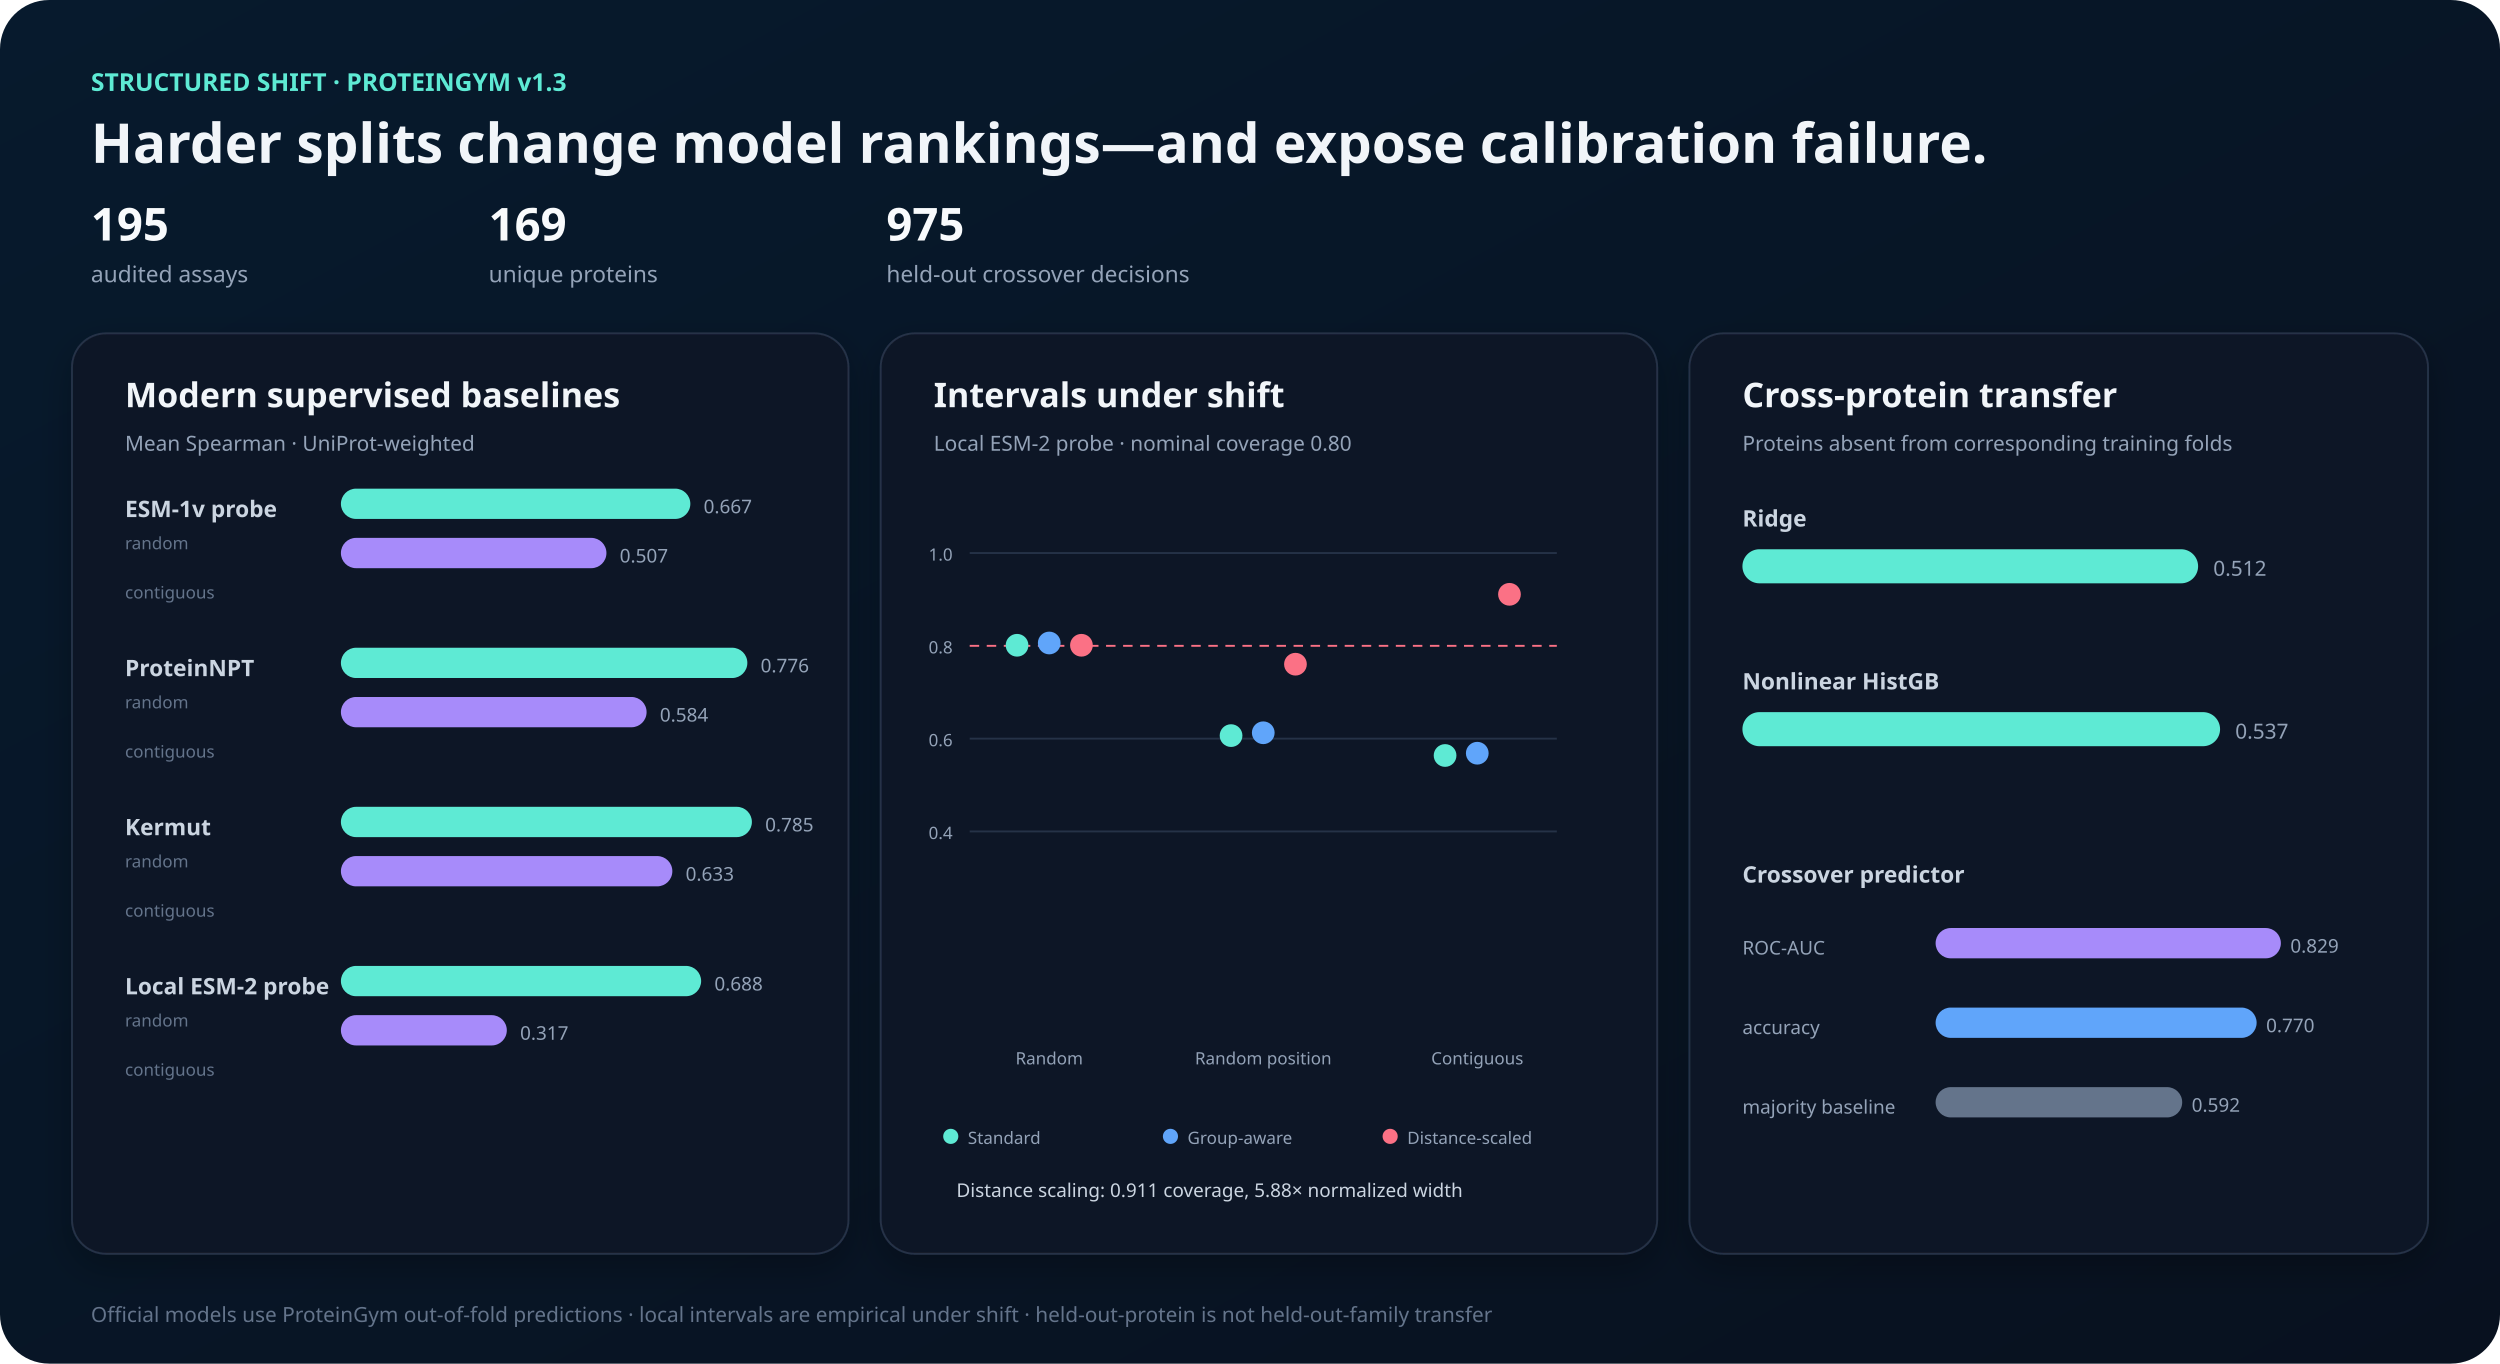
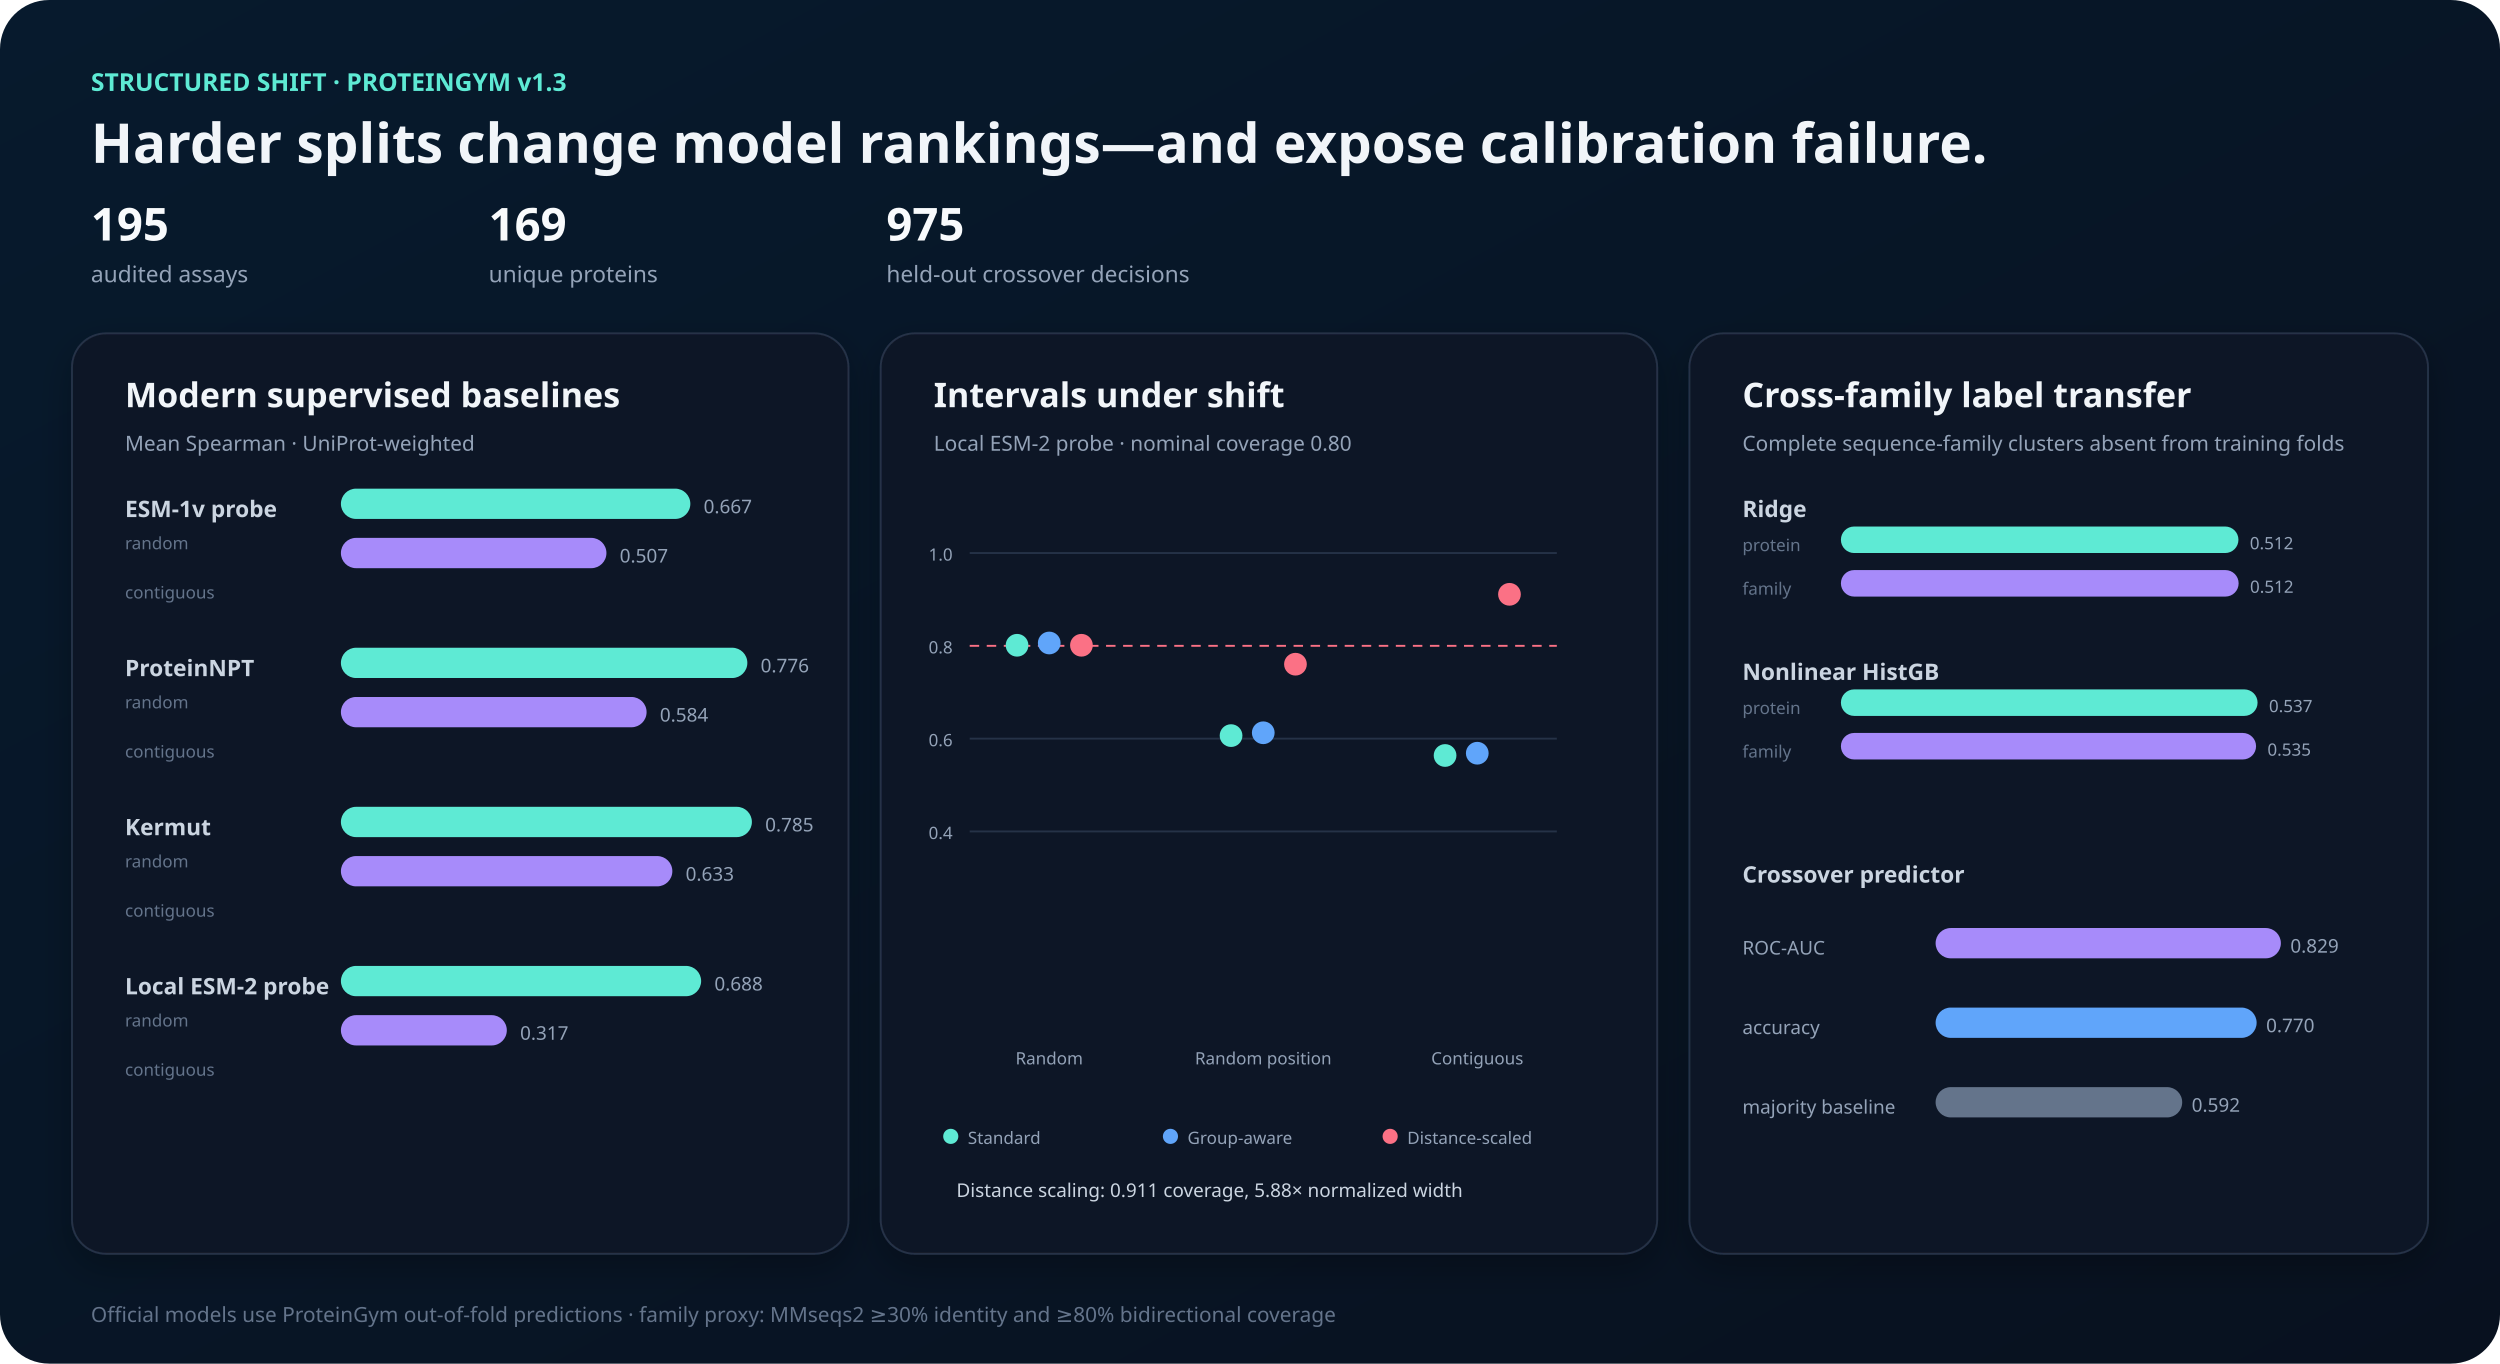
<svg xmlns="http://www.w3.org/2000/svg" width="1320" height="720" viewBox="0 0 1320 720" role="img" aria-labelledby="title desc">
  <defs>
    <linearGradient id="background" x1="0" y1="0" x2="1" y2="1">
      <stop stop-color="#071a2d" />
      <stop offset="1" stop-color="#08111f" />
    </linearGradient>
    <filter id="shadow">
      <feDropShadow dx="0" dy="7" stdDeviation="9" flood-opacity=".25" />
    </filter>
  </defs>
  <rect width="1320" height="720" rx="26" fill="url(#background)" />
  <text x="48.0" y="48.0" text-anchor="start" fill="#5eead4" font-family="system-ui,sans-serif" font-size="13" font-weight="760">STRUCTURED SHIFT · PROTEINGYM v1.3</text>
  <text x="48.0" y="86.0" text-anchor="start" fill="#f1f5f9" font-family="system-ui,sans-serif" font-size="29" font-weight="760">Harder splits change model rankings—and expose calibration failure.</text>
  <text x="48.0" y="127.0" text-anchor="start" fill="#f8fafc" font-family="system-ui,sans-serif" font-size="24" font-weight="760">195</text>
  <text x="48.0" y="149.0" text-anchor="start" fill="#94a3b8" font-family="system-ui,sans-serif" font-size="12" font-weight="400">audited assays</text>
  <text x="258.0" y="127.0" text-anchor="start" fill="#f8fafc" font-family="system-ui,sans-serif" font-size="24" font-weight="760">169</text>
  <text x="258.0" y="149.0" text-anchor="start" fill="#94a3b8" font-family="system-ui,sans-serif" font-size="12" font-weight="400">unique proteins</text>
  <text x="468.0" y="127.0" text-anchor="start" fill="#f8fafc" font-family="system-ui,sans-serif" font-size="24" font-weight="760">975</text>
  <text x="468.0" y="149.0" text-anchor="start" fill="#94a3b8" font-family="system-ui,sans-serif" font-size="12" font-weight="400">held-out crossover decisions</text>
  <rect x="38" y="176" width="410" height="486" rx="18" fill="#101827" stroke="#253247" filter="url(#shadow)" />
  <text x="66.0" y="215.0" text-anchor="start" fill="#f1f5f9" font-family="system-ui,sans-serif" font-size="18" font-weight="720">Modern supervised baselines</text>
  <text x="66.0" y="238.0" text-anchor="start" fill="#94a3b8" font-family="system-ui,sans-serif" font-size="11" font-weight="400">Mean Spearman · UniProt-weighted</text>
  <rect x="465" y="176" width="410" height="486" rx="18" fill="#101827" stroke="#253247" filter="url(#shadow)" />
  <text x="493.0" y="215.0" text-anchor="start" fill="#f1f5f9" font-family="system-ui,sans-serif" font-size="18" font-weight="720">Intervals under shift</text>
  <text x="493.0" y="238.0" text-anchor="start" fill="#94a3b8" font-family="system-ui,sans-serif" font-size="11" font-weight="400">Local ESM-2 probe · nominal coverage 0.80</text>
  <rect x="892" y="176" width="390" height="486" rx="18" fill="#101827" stroke="#253247" filter="url(#shadow)" />
-   <text x="920.0" y="215.0" text-anchor="start" fill="#f1f5f9" font-family="system-ui,sans-serif" font-size="18" font-weight="720">Cross-protein transfer</text>
-   <text x="920.0" y="238.0" text-anchor="start" fill="#94a3b8" font-family="system-ui,sans-serif" font-size="11" font-weight="400">Proteins absent from corresponding training folds</text>
+   <text x="920.0" y="215.0" text-anchor="start" fill="#f1f5f9" font-family="system-ui,sans-serif" font-size="18" font-weight="720">Cross-family label transfer</text>
+   <text x="920.0" y="238.0" text-anchor="start" fill="#94a3b8" font-family="system-ui,sans-serif" font-size="11" font-weight="400">Complete sequence-family clusters absent from training folds</text>
  <text x="66.0" y="273.0" text-anchor="start" fill="#cbd5e1" font-family="system-ui,sans-serif" font-size="12" font-weight="650">ESM-1v probe</text>
  <rect x="180.0" y="258.0" width="184.5" height="16" rx="8" fill="#5eead4" />
  <text x="371.5" y="271.0" text-anchor="start" fill="#94a3b8" font-family="system-ui,sans-serif" font-size="10" font-weight="400">0.667</text>
  <text x="66.0" y="290.0" text-anchor="start" fill="#64748b" font-family="system-ui,sans-serif" font-size="9" font-weight="400">random</text>
  <rect x="180.0" y="284.0" width="140.2" height="16" rx="8" fill="#a78bfa" />
  <text x="327.2" y="297.0" text-anchor="start" fill="#94a3b8" font-family="system-ui,sans-serif" font-size="10" font-weight="400">0.507</text>
  <text x="66.0" y="316.0" text-anchor="start" fill="#64748b" font-family="system-ui,sans-serif" font-size="9" font-weight="400">contiguous</text>
  <text x="66.0" y="357.0" text-anchor="start" fill="#cbd5e1" font-family="system-ui,sans-serif" font-size="12" font-weight="650">ProteinNPT</text>
  <rect x="180.0" y="342.0" width="214.6" height="16" rx="8" fill="#5eead4" />
  <text x="401.6" y="355.0" text-anchor="start" fill="#94a3b8" font-family="system-ui,sans-serif" font-size="10" font-weight="400">0.776</text>
  <text x="66.0" y="374.0" text-anchor="start" fill="#64748b" font-family="system-ui,sans-serif" font-size="9" font-weight="400">random</text>
  <rect x="180.0" y="368.0" width="161.4" height="16" rx="8" fill="#a78bfa" />
  <text x="348.4" y="381.0" text-anchor="start" fill="#94a3b8" font-family="system-ui,sans-serif" font-size="10" font-weight="400">0.584</text>
  <text x="66.0" y="400.0" text-anchor="start" fill="#64748b" font-family="system-ui,sans-serif" font-size="9" font-weight="400">contiguous</text>
  <text x="66.0" y="441.0" text-anchor="start" fill="#cbd5e1" font-family="system-ui,sans-serif" font-size="12" font-weight="650">Kermut</text>
  <rect x="180.0" y="426.0" width="217.0" height="16" rx="8" fill="#5eead4" />
  <text x="404.0" y="439.0" text-anchor="start" fill="#94a3b8" font-family="system-ui,sans-serif" font-size="10" font-weight="400">0.785</text>
  <text x="66.0" y="458.0" text-anchor="start" fill="#64748b" font-family="system-ui,sans-serif" font-size="9" font-weight="400">random</text>
  <rect x="180.0" y="452.0" width="175.0" height="16" rx="8" fill="#a78bfa" />
  <text x="362.0" y="465.0" text-anchor="start" fill="#94a3b8" font-family="system-ui,sans-serif" font-size="10" font-weight="400">0.633</text>
  <text x="66.0" y="484.0" text-anchor="start" fill="#64748b" font-family="system-ui,sans-serif" font-size="9" font-weight="400">contiguous</text>
  <text x="66.0" y="525.0" text-anchor="start" fill="#cbd5e1" font-family="system-ui,sans-serif" font-size="12" font-weight="650">Local ESM-2 probe</text>
  <rect x="180.0" y="510.0" width="190.2" height="16" rx="8" fill="#5eead4" />
  <text x="377.2" y="523.0" text-anchor="start" fill="#94a3b8" font-family="system-ui,sans-serif" font-size="10" font-weight="400">0.688</text>
  <text x="66.0" y="542.0" text-anchor="start" fill="#64748b" font-family="system-ui,sans-serif" font-size="9" font-weight="400">random</text>
  <rect x="180.0" y="536.0" width="87.6" height="16" rx="8" fill="#a78bfa" />
  <text x="274.6" y="549.0" text-anchor="start" fill="#94a3b8" font-family="system-ui,sans-serif" font-size="10" font-weight="400">0.317</text>
  <text x="66.0" y="568.0" text-anchor="start" fill="#64748b" font-family="system-ui,sans-serif" font-size="9" font-weight="400">contiguous</text>
  <line x1="512.0" y1="439.0" x2="822.0" y2="439.0" stroke="#253247" stroke-dasharray="0" />
  <text x="503.0" y="443.0" text-anchor="end" fill="#94a3b8" font-family="system-ui,sans-serif" font-size="9" font-weight="400">0.4</text>
  <line x1="512.0" y1="390.0" x2="822.0" y2="390.0" stroke="#253247" stroke-dasharray="0" />
  <text x="503.0" y="394.0" text-anchor="end" fill="#94a3b8" font-family="system-ui,sans-serif" font-size="9" font-weight="400">0.6</text>
  <line x1="512.0" y1="341.0" x2="822.0" y2="341.0" stroke="#fb7185" stroke-dasharray="5 4" />
  <text x="503.0" y="345.0" text-anchor="end" fill="#94a3b8" font-family="system-ui,sans-serif" font-size="9" font-weight="400">0.8</text>
  <line x1="512.0" y1="292.0" x2="822.0" y2="292.0" stroke="#253247" stroke-dasharray="0" />
  <text x="503.0" y="296.0" text-anchor="end" fill="#94a3b8" font-family="system-ui,sans-serif" font-size="9" font-weight="400">1.0</text>
  <text x="554.0" y="562.0" text-anchor="middle" fill="#94a3b8" font-family="system-ui,sans-serif" font-size="9" font-weight="400">Random</text>
  <circle cx="537.0" cy="340.7" r="6" fill="#5eead4" />
  <circle cx="554.0" cy="339.5" r="6" fill="#60a5fa" />
  <circle cx="571.0" cy="340.7" r="6" fill="#fb7185" />
  <text x="667.0" y="562.0" text-anchor="middle" fill="#94a3b8" font-family="system-ui,sans-serif" font-size="9" font-weight="400">Random position</text>
  <circle cx="650.0" cy="388.4" r="6" fill="#5eead4" />
  <circle cx="667.0" cy="386.9" r="6" fill="#60a5fa" />
  <circle cx="684.0" cy="350.7" r="6" fill="#fb7185" />
  <text x="780.0" y="562.0" text-anchor="middle" fill="#94a3b8" font-family="system-ui,sans-serif" font-size="9" font-weight="400">Contiguous</text>
  <circle cx="763.0" cy="398.9" r="6" fill="#5eead4" />
  <circle cx="780.0" cy="397.7" r="6" fill="#60a5fa" />
  <circle cx="797.0" cy="313.8" r="6" fill="#fb7185" />
  <circle cx="502" cy="600" r="4" fill="#5eead4" />
  <text x="511.0" y="604.0" text-anchor="start" fill="#94a3b8" font-family="system-ui,sans-serif" font-size="9" font-weight="400">Standard</text>
  <circle cx="618" cy="600" r="4" fill="#60a5fa" />
  <text x="627.0" y="604.0" text-anchor="start" fill="#94a3b8" font-family="system-ui,sans-serif" font-size="9" font-weight="400">Group-aware</text>
  <circle cx="734" cy="600" r="4" fill="#fb7185" />
  <text x="743.0" y="604.0" text-anchor="start" fill="#94a3b8" font-family="system-ui,sans-serif" font-size="9" font-weight="400">Distance-scaled</text>
  <text x="505.0" y="632.0" text-anchor="start" fill="#cbd5e1" font-family="system-ui,sans-serif" font-size="10" font-weight="400">Distance scaling: 0.911 coverage, 5.88× normalized width</text>
-   <text x="920.0" y="278.0" text-anchor="start" fill="#cbd5e1" font-family="system-ui,sans-serif" font-size="12" font-weight="650">Ridge</text>
-   <rect x="920" y="290" width="240.6" height="18" rx="9" fill="#5eead4" />
-   <text x="1168.6" y="304.0" text-anchor="start" fill="#94a3b8" font-family="system-ui,sans-serif" font-size="11" font-weight="400">0.512</text>
-   <text x="920.0" y="364.0" text-anchor="start" fill="#cbd5e1" font-family="system-ui,sans-serif" font-size="12" font-weight="650">Nonlinear HistGB</text>
-   <rect x="920" y="376" width="252.2" height="18" rx="9" fill="#5eead4" />
-   <text x="1180.2" y="390.0" text-anchor="start" fill="#94a3b8" font-family="system-ui,sans-serif" font-size="11" font-weight="400">0.537</text>
+   <text x="920.0" y="273.0" text-anchor="start" fill="#cbd5e1" font-family="system-ui,sans-serif" font-size="12" font-weight="650">Ridge</text>
+   <text x="920.0" y="291.0" text-anchor="start" fill="#64748b" font-family="system-ui,sans-serif" font-size="9" font-weight="400">protein</text>
+   <rect x="972" y="278" width="209.9" height="14" rx="7" fill="#5eead4" />
+   <text x="1187.9" y="290.0" text-anchor="start" fill="#94a3b8" font-family="system-ui,sans-serif" font-size="9" font-weight="400">0.512</text>
+   <text x="920.0" y="314.0" text-anchor="start" fill="#64748b" font-family="system-ui,sans-serif" font-size="9" font-weight="400">family</text>
+   <rect x="972" y="301" width="210.0" height="14" rx="7" fill="#a78bfa" />
+   <text x="1188.0" y="313.0" text-anchor="start" fill="#94a3b8" font-family="system-ui,sans-serif" font-size="9" font-weight="400">0.512</text>
+   <text x="920.0" y="359.0" text-anchor="start" fill="#cbd5e1" font-family="system-ui,sans-serif" font-size="12" font-weight="650">Nonlinear HistGB</text>
+   <text x="920.0" y="377.0" text-anchor="start" fill="#64748b" font-family="system-ui,sans-serif" font-size="9" font-weight="400">protein</text>
+   <rect x="972" y="364" width="220.0" height="14" rx="7" fill="#5eead4" />
+   <text x="1198.0" y="376.0" text-anchor="start" fill="#94a3b8" font-family="system-ui,sans-serif" font-size="9" font-weight="400">0.537</text>
+   <text x="920.0" y="400.0" text-anchor="start" fill="#64748b" font-family="system-ui,sans-serif" font-size="9" font-weight="400">family</text>
+   <rect x="972" y="387" width="219.2" height="14" rx="7" fill="#a78bfa" />
+   <text x="1197.2" y="399.0" text-anchor="start" fill="#94a3b8" font-family="system-ui,sans-serif" font-size="9" font-weight="400">0.535</text>
  <text x="920.0" y="466.0" text-anchor="start" fill="#cbd5e1" font-family="system-ui,sans-serif" font-size="12" font-weight="650">Crossover predictor</text>
  <text x="920.0" y="504.0" text-anchor="start" fill="#94a3b8" font-family="system-ui,sans-serif" font-size="10" font-weight="400">ROC-AUC</text>
  <rect x="1022" y="490" width="182.3" height="16" rx="8" fill="#a78bfa" />
  <text x="1209.3" y="503.0" text-anchor="start" fill="#94a3b8" font-family="system-ui,sans-serif" font-size="10" font-weight="400">0.829</text>
  <text x="920.0" y="546.0" text-anchor="start" fill="#94a3b8" font-family="system-ui,sans-serif" font-size="10" font-weight="400">accuracy</text>
  <rect x="1022" y="532" width="169.5" height="16" rx="8" fill="#60a5fa" />
  <text x="1196.5" y="545.0" text-anchor="start" fill="#94a3b8" font-family="system-ui,sans-serif" font-size="10" font-weight="400">0.770</text>
  <text x="920.0" y="588.0" text-anchor="start" fill="#94a3b8" font-family="system-ui,sans-serif" font-size="10" font-weight="400">majority baseline</text>
  <rect x="1022" y="574" width="130.2" height="16" rx="8" fill="#64748b" />
  <text x="1157.2" y="587.0" text-anchor="start" fill="#94a3b8" font-family="system-ui,sans-serif" font-size="10" font-weight="400">0.592</text>
-   <text x="48.0" y="698.0" text-anchor="start" fill="#64748b" font-family="system-ui,sans-serif" font-size="11" font-weight="400">Official models use ProteinGym out-of-fold predictions · local intervals are empirical under shift · held-out-protein is not held-out-family transfer</text>
+   <text x="48.0" y="698.0" text-anchor="start" fill="#64748b" font-family="system-ui,sans-serif" font-size="11" font-weight="400">Official models use ProteinGym out-of-fold predictions · family proxy: MMseqs2 ≥30% identity and ≥80% bidirectional coverage</text>
</svg>
